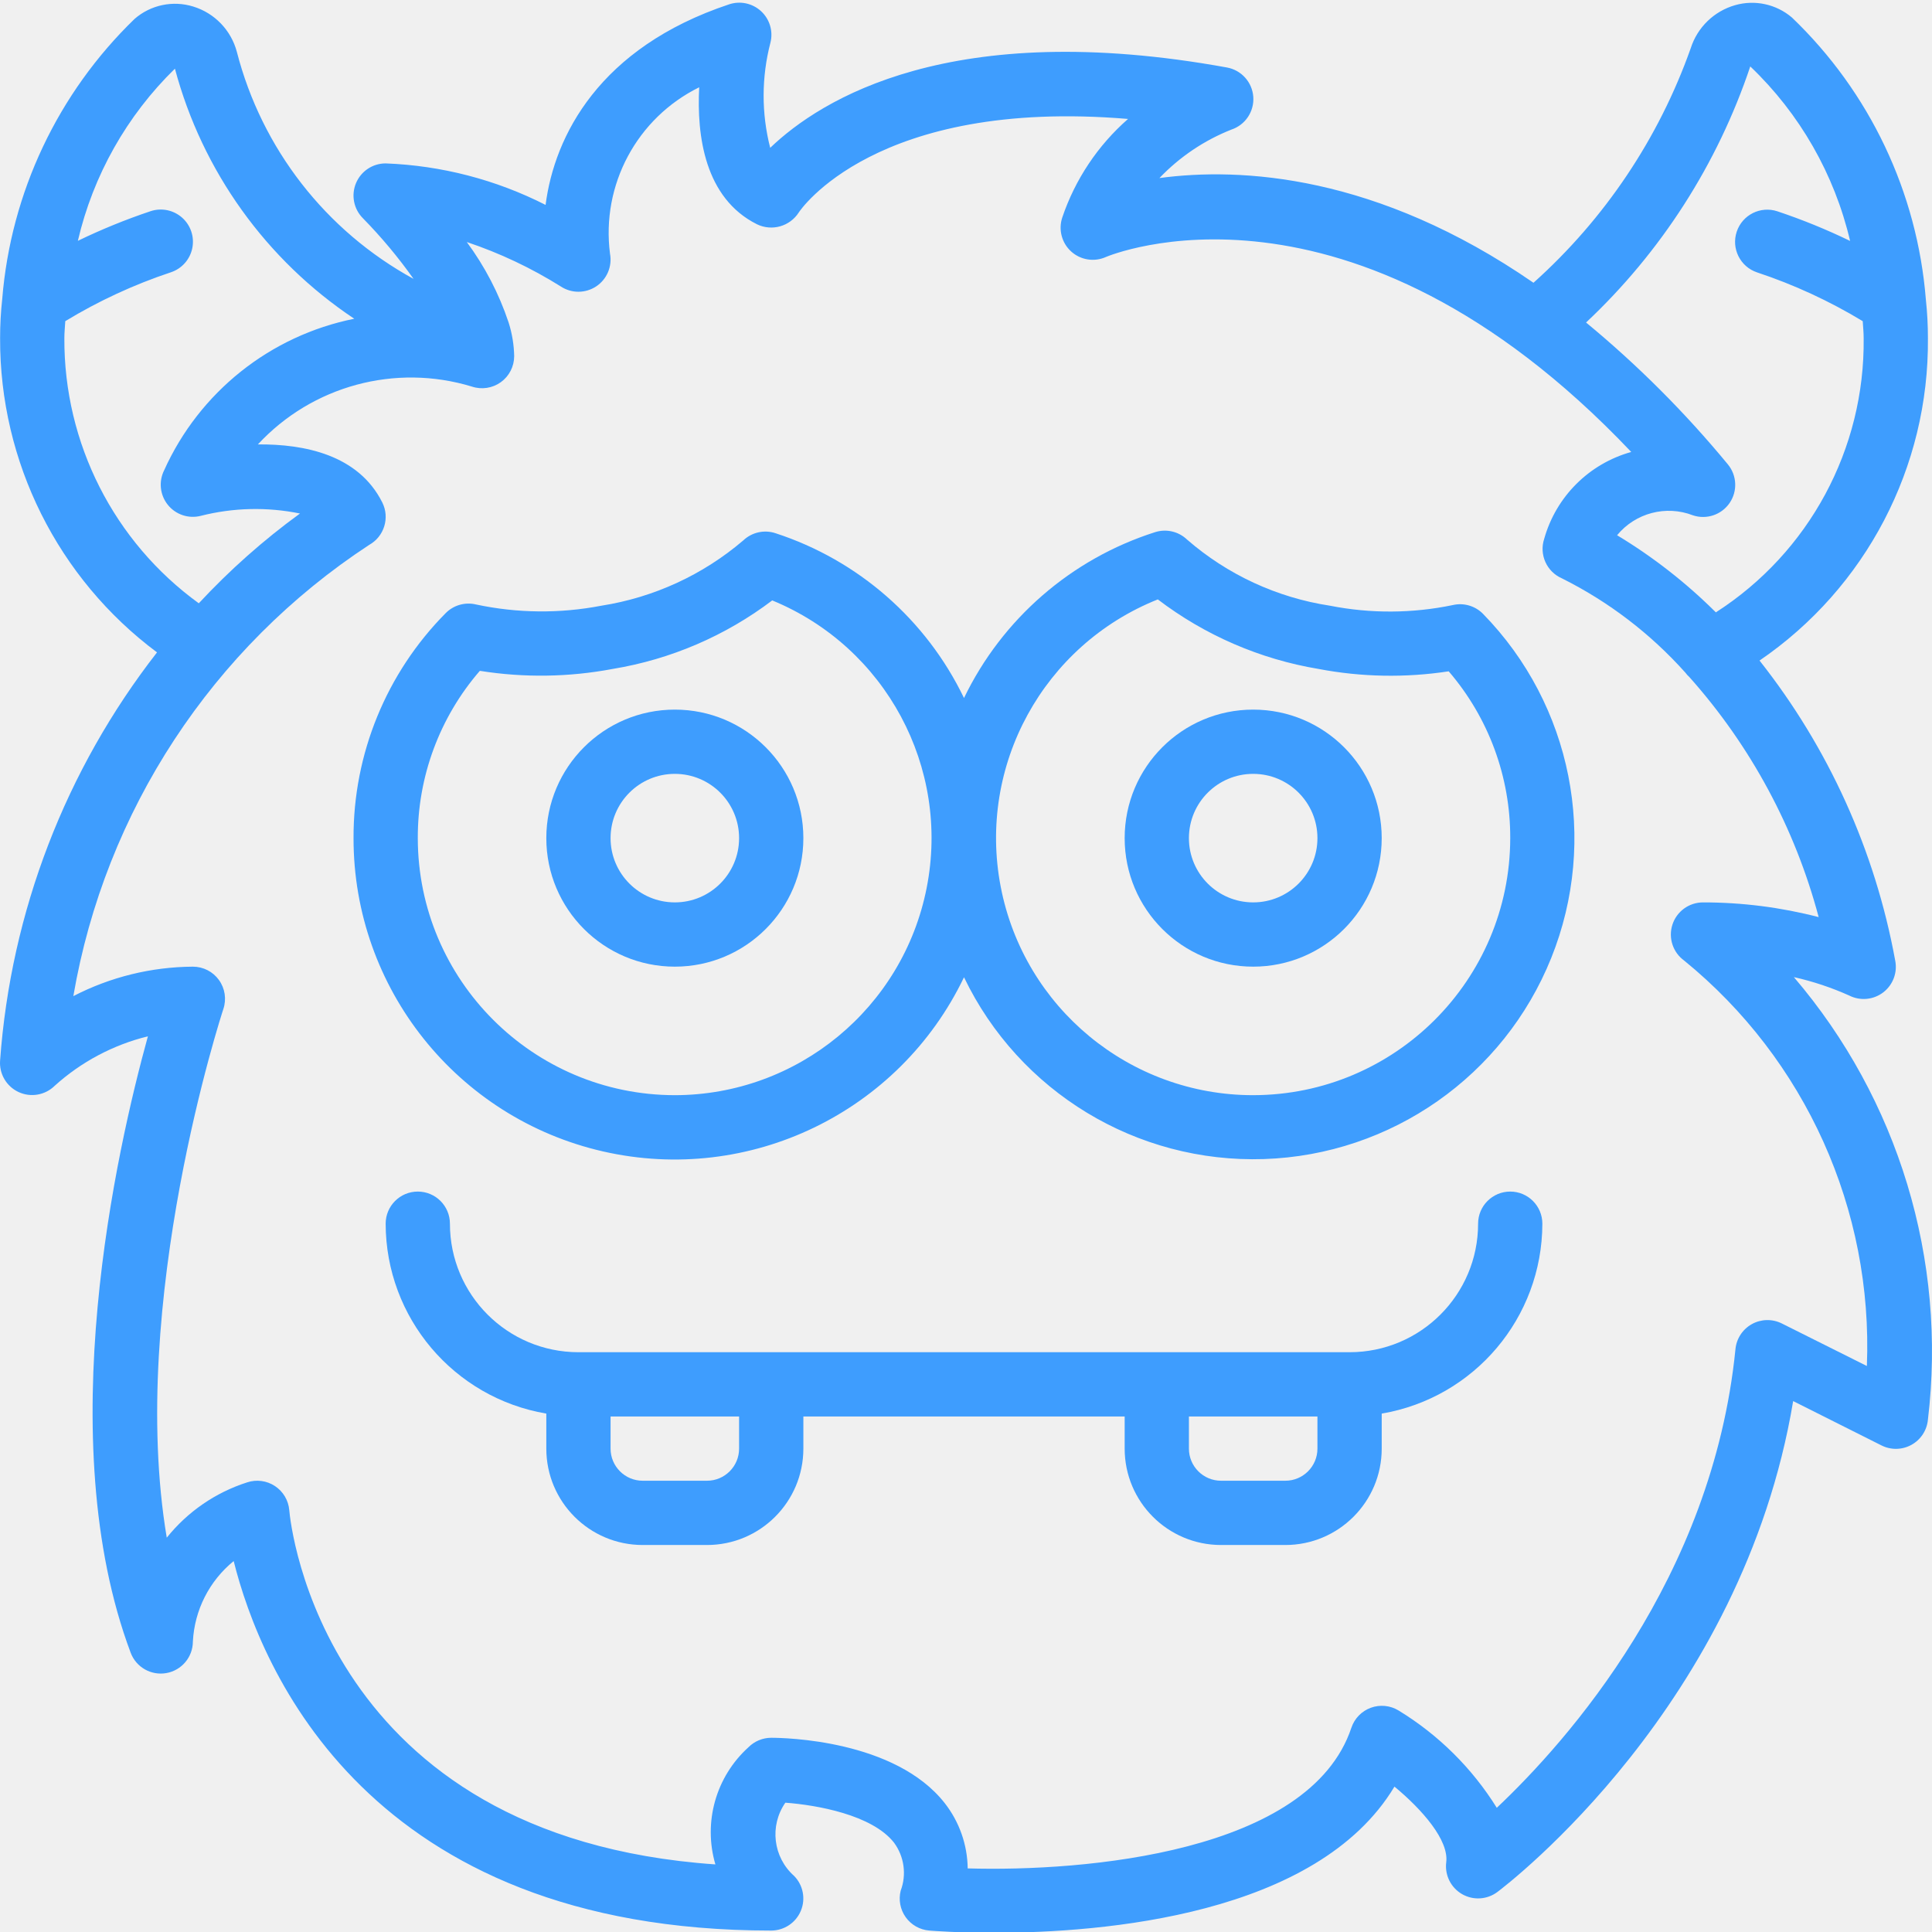
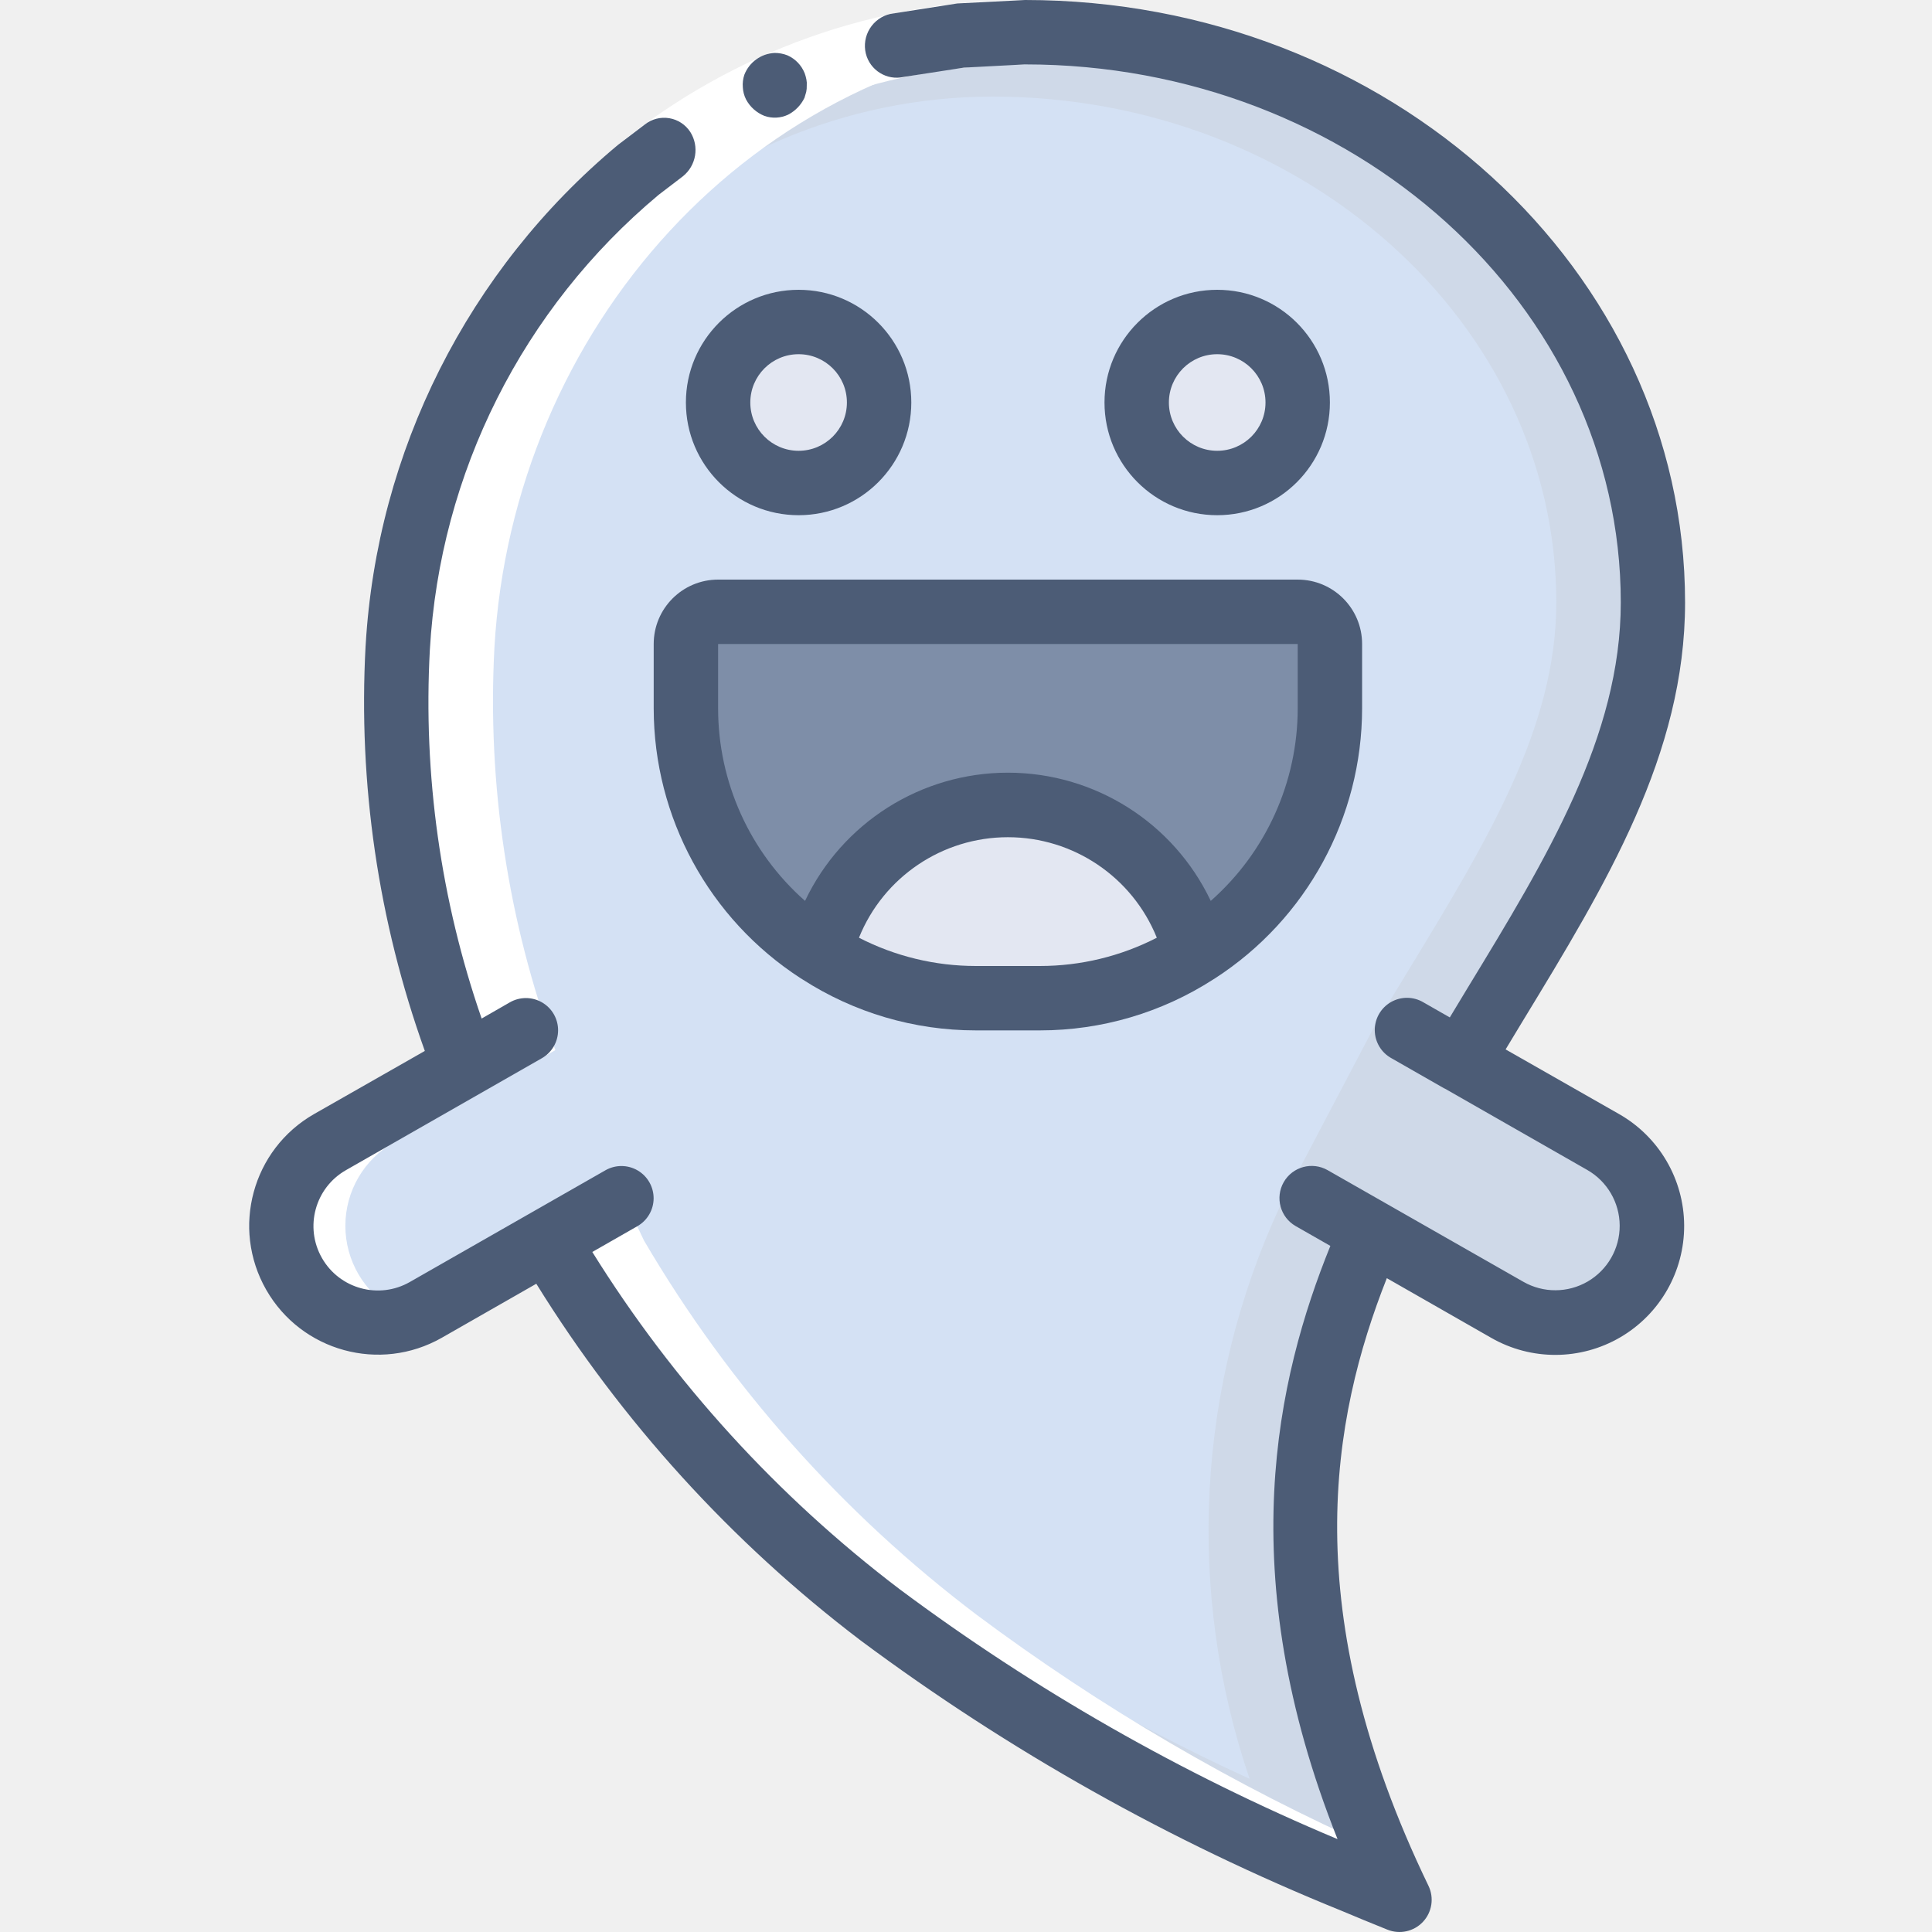
- <svg xmlns="http://www.w3.org/2000/svg" height="50px" viewBox="0 0 504.699 504" width="50px" class="">
+ <svg xmlns="http://www.w3.org/2000/svg" height="512px" viewBox="-66 0 512 512.003" width="512px" class="">
  <g>
-     <path d="m483.094 259.727c2.883 1.445 6.336 1.113 8.891-.855 2.551-1.969 3.75-5.223 3.086-8.379-5.234-28.598-17.398-55.477-35.426-78.285 27.789-18.977 44.285-50.562 43.988-84.211.004-3.367-.176-6.727-.535-10.074-2.234-28.023-14.684-54.25-34.984-73.691-4.094-3.496-9.664-4.711-14.84-3.234-5.508 1.57-9.863 5.793-11.602 11.25-8.344 23.543-22.469 44.609-41.078 61.27-40.984-28.285-76.496-30.215-97.715-27.352 5.277-5.527 11.688-9.848 18.793-12.66 3.641-1.207 5.996-4.73 5.727-8.559-.273-3.824-3.102-6.98-6.875-7.664-72.102-13.102-106.152 8.344-119.324 20.984-2.312-9.02-2.289-18.48.066-27.488.746-2.98-.199-6.129-2.457-8.211-2.262-2.078-5.477-2.758-8.387-1.77-33.891 11.297-45.574 34.344-47.898 52.383-12.977-6.598-27.23-10.297-41.777-10.844-3.395-.004-6.457 2.039-7.758 5.176s-.586 6.75 1.816 9.152c4.82 4.918 9.246 10.215 13.227 15.836-22.926-12.535-39.637-34.004-46.16-59.309-1.5-5.645-5.805-10.121-11.391-11.832-5.312-1.648-11.098-.438-15.301 3.207-20.047 19.379-32.348 45.398-34.598 73.188-.375 3.402-.559 6.82-.555 10.242-.117 32.309 15.094 62.762 40.992 82.078-23.91 30.688-38.176 67.781-40.992 106.582-.277 3.496 1.648 6.793 4.828 8.273 3.18 1.477 6.945.82 9.441-1.645 6.922-6.25 15.285-10.688 24.34-12.918-8.176 29.648-25.375 105.355-4.508 161.012 1.414 3.797 5.344 6.043 9.332 5.332 3.992-.707 6.906-4.168 6.926-8.219.41-8.207 4.285-15.855 10.66-21.043 7.035 28.137 34.984 96.523 140.422 96.523 3.379-.004 6.426-2.031 7.73-5.145 1.309-3.117.617-6.711-1.746-9.121-5.5-4.879-6.484-13.102-2.293-19.137 8.102.602 22.664 3.129 28.398 10.457 2.652 3.613 3.309 8.324 1.734 12.523-.605 2.391-.125 4.93 1.309 6.938 1.434 2.008 3.68 3.281 6.137 3.484 1.023.086 7.438.582 16.906.582 28.43 0 84.414-4.5 104.633-38.184 7.336 6.07 14.27 14.059 13.52 19.801-.402 3.336 1.223 6.594 4.129 8.277 2.91 1.684 6.543 1.469 9.234-.547 2.727-2.047 64.035-48.859 77.27-128.242l23.059 11.574c2.477 1.254 5.418 1.199 7.848-.145 2.434-1.344 4.039-3.805 4.297-6.57 4.992-41.738-7.703-83.66-35.016-115.613 4.973 1.117 9.824 2.73 14.477 4.82zm-25.867-242.723c12.934 12.34 21.992 28.18 26.078 45.586-6.152-2.98-12.488-5.562-18.969-7.73-4.406-1.477-9.172.898-10.645 5.305-1.473 4.402.902 9.168 5.305 10.641 9.652 3.203 18.91 7.477 27.605 12.742.094 1.477.246 2.93.246 4.449.332 28.934-14.258 55.996-38.613 71.621-7.758-7.73-16.418-14.492-25.801-20.145 4.793-5.828 12.781-7.926 19.816-5.203 3.559 1.184 7.473-.137 9.586-3.234 2.113-3.098 1.914-7.223-.484-10.105-11.133-13.496-23.527-25.898-37.023-37.031 19.605-18.414 34.344-41.395 42.898-66.895zm-440.414 70.992c0-1.496.16-2.973.242-4.449 8.695-5.281 17.957-9.566 27.609-12.773 2.848-.953 4.973-3.355 5.57-6.301.598-2.941-.418-5.984-2.668-7.973-2.254-1.992-5.395-2.629-8.242-1.676-6.488 2.172-12.828 4.758-18.984 7.738 3.988-17.102 12.785-32.707 25.355-44.973 7.152 26.75 23.809 49.973 46.852 65.328-21.973 4.422-40.465 19.164-49.672 39.598-1.465 2.934-1.09 6.453.965 9.012 2.051 2.555 5.406 3.684 8.586 2.883 8.488-2.156 17.355-2.367 25.938-.613-9.547 6.945-18.398 14.801-26.434 23.453-22.18-16.078-35.25-41.859-35.117-69.254zm470.871 268.496-22.223-11.113c-2.477-1.234-5.402-1.172-7.82.172s-4.023 3.789-4.285 6.543c-5.992 59.938-43.996 102.492-62.348 119.809-6.441-10.348-15.219-19.047-25.625-25.398-2.18-1.344-4.859-1.617-7.27-.738-2.406.875-4.285 2.805-5.094 5.238-10.91 32.66-69.715 37.617-100.227 36.73-.074-6.168-2.172-12.141-5.965-17.008-12.992-16.633-42.086-17.113-45.359-17.113-2.227 0-4.359.887-5.934 2.461-8.523 7.699-11.887 19.598-8.652 30.617-102.527-7.109-111.023-88.918-111.316-92.527-.211-2.57-1.594-4.895-3.742-6.312-2.152-1.422-4.832-1.773-7.277-.957-8.262 2.648-15.562 7.672-20.984 14.445-10.305-61.473 14.504-137.266 14.789-138.121.852-2.562.422-5.375-1.156-7.562-1.578-2.191-4.109-3.484-6.809-3.484-10.871.066-21.574 2.703-31.23 7.695 8.297-48.309 36.289-91.004 77.285-117.875 3.918-2.188 5.43-7.066 3.426-11.082-6.254-12.488-20.387-15.273-32.5-15.168 14.203-15.328 35.918-21.195 55.91-15.105 2.555.852 5.363.422 7.551-1.148 2.188-1.574 3.484-4.098 3.492-6.793-.055-2.945-.535-5.867-1.418-8.68l-.051-.16c-2.512-7.52-6.195-14.602-10.91-20.98 8.613 2.883 16.855 6.781 24.551 11.605 2.812 1.852 6.457 1.84 9.262-.027 2.801-1.863 4.219-5.223 3.598-8.531-2.328-17.984 7.035-35.453 23.301-43.473-.664 12.594 1.41 28.961 15.105 35.793 3.898 1.883 8.59.547 10.914-3.105.207-.336 19.898-29.957 86.008-24.418-7.898 6.922-13.824 15.805-17.184 25.75-1.051 3.156-.141 6.637 2.32 8.871 2.465 2.234 6.016 2.805 9.055 1.453.672-.293 63.496-26.859 137.258 50.922-11.016 3.066-19.633 11.66-22.73 22.664-1.375 4.133.637 8.629 4.633 10.359 12.203 6.094 23.137 14.449 32.23 24.617.316.43.676.828 1.074 1.184 16.008 17.965 27.57 39.438 33.758 62.688-9.867-2.559-20.02-3.852-30.215-3.844-3.648 0-6.879 2.352-7.996 5.824-1.117 3.473.137 7.27 3.102 9.395 31.672 25.828 49.344 65.055 47.699 105.891zm0 0" data-original="#000000" class="active-path" data-old_color="#000000" fill="#3E9DFE" />
-     <path d="m176.289 185.023c-18.543 0-33.574 15.031-33.574 33.574 0 18.543 15.031 33.574 33.574 33.574 18.543 0 33.574-15.031 33.574-33.574 0-18.543-15.031-33.574-33.574-33.574zm0 50.359c-9.273 0-16.789-7.516-16.789-16.785 0-9.273 7.516-16.789 16.789-16.789 9.27 0 16.785 7.516 16.785 16.789 0 9.27-7.516 16.785-16.785 16.785zm0 0" data-original="#000000" class="active-path" data-old_color="#000000" fill="#3E9DFE" />
-     <path d="m327.371 185.023c-18.543 0-33.574 15.031-33.574 33.574 0 18.543 15.031 33.574 33.574 33.574 18.543 0 33.574-15.031 33.574-33.574 0-18.543-15.031-33.574-33.574-33.574zm0 50.359c-9.273 0-16.789-7.516-16.789-16.785 0-9.273 7.516-16.789 16.789-16.789 9.27 0 16.785 7.516 16.785 16.789 0 9.27-7.516 16.785-16.785 16.785zm0 0" data-original="#000000" class="active-path" data-old_color="#000000" fill="#3E9DFE" />
-     <path d="m379.562 157.703c-10.59 2.211-21.52 2.27-32.133.176-13.82-2.105-26.758-8.09-37.316-17.258-2.227-2.145-5.449-2.891-8.395-1.945-21.871 6.977-39.91 22.641-49.891 43.316-9.859-20.473-27.656-36.027-49.27-43.059-2.93-.961-6.152-.234-8.391 1.891-10.543 9.008-23.379 14.91-37.074 17.055-10.824 2.09-21.957 1.98-32.734-.32-2.863-.688-5.875.172-7.941 2.27-15.484 15.629-24.141 36.766-24.062 58.77-.043 39.168 27.035 73.148 65.223 81.852 38.191 8.703 77.316-10.191 94.25-45.508 14.398 29.957 45.133 48.586 78.355 47.492s62.66-21.707 75.055-52.551c12.395-30.84 5.406-66.094-17.82-89.871-2.043-2.082-5.016-2.957-7.855-2.309zm-203.273 128.043c-37.066-.043-67.105-30.082-67.148-67.148-.055-16.047 5.703-31.574 16.207-43.703 11.527 1.836 23.281 1.664 34.75-.504 15.125-2.496 29.414-8.637 41.633-17.895 29.641 12.188 46.539 43.621 40.348 75.07-6.188 31.445-33.738 54.133-65.789 54.18zm151.082 0c-32.203.008-59.875-22.844-65.957-54.465-6.086-31.621 11.137-63.109 41.043-75.047 12.305 9.379 26.711 15.613 41.969 18.164 11.223 2.137 22.727 2.348 34.02.621 10.426 12.121 16.129 27.59 16.074 43.578-.043 37.066-30.082 67.105-67.148 67.148zm0 0" data-original="#000000" class="active-path" data-old_color="#000000" fill="#3E9DFE" />
-     <path d="m394.52 310.926c-4.637 0-8.395 3.758-8.395 8.395 0 18.539-15.031 33.57-33.574 33.57h-201.441c-18.543 0-33.574-15.031-33.574-33.57 0-4.637-3.758-8.395-8.395-8.395s-8.395 3.758-8.395 8.395c.047 24.547 17.77 45.492 41.969 49.605v9.148c0 13.906 11.273 25.18 25.18 25.18h16.789c13.906 0 25.18-11.273 25.18-25.18v-8.395h83.934v8.395c0 13.906 11.273 25.18 25.18 25.18h16.789c13.906 0 25.18-11.273 25.18-25.18v-9.148c24.199-4.113 41.922-25.059 41.965-49.605 0-4.637-3.758-8.395-8.391-8.395zm-201.445 67.148c0 4.633-3.758 8.391-8.391 8.391h-16.789c-4.637 0-8.395-3.758-8.395-8.391v-8.395h33.574zm151.082 0c0 4.633-3.758 8.391-8.391 8.391h-16.789c-4.637 0-8.395-3.758-8.395-8.391v-8.395h33.574zm0 0" data-original="#000000" class="active-path" data-old_color="#000000" fill="#3E9DFE" />
+     <path d="m56.977 282.367c-13.602-35.238-19.59-72.957-17.578-110.676 5.035-87.895 73.641-163.156 166.23-163.156 91.816 0 166.398 67.754 166.398 151.125 0 43.176-26.281 80.297-50.859 121.512l-23.809 45.312c-20.562 47.02-28.586 102.23 7.512 176.98-4.012-1.621-8.023-3.242-12.031-4.949-44.684-18.125-86.887-41.84-125.613-70.57-35.605-26.945-65.559-60.637-88.148-99.156zm0 0" fill="#a4c2f7" fill-rule="evenodd" data-original="#A4C2F7" class="active-path" style="fill:#CFD9E8" data-old_color="#a4c2f7" />
+     <path d="m265.156 471.406c-33.996-15.516-66.223-34.645-96.129-57.055-33.609-25.445-61.934-57.203-83.379-93.5l-21.477-45.141c-12.621-32.797-18.164-67.895-16.266-102.988 4.719-82.523 70.254-147.121 149.195-147.121 82.34 0 149.336 60.133 149.336 134.059 0 33.082-18.203 62.984-39.254 97.602-3.047 5.012-6.121 10.062-9.176 15.172l-24.539 46.652-.242.555c-22.086 47.676-24.977 102.02-8.07 151.766zm0 0" fill="#d4e1f4" fill-rule="evenodd" data-original="#D4E1F4" class="" />
+     <path d="m166.973 106.668c0 11.781-9.551 21.332-21.336 21.332-11.781 0-21.332-9.551-21.332-21.332 0-11.785 9.551-21.336 21.332-21.336 11.785 0 21.336 9.551 21.336 21.336zm0 0" fill="#e3e7f2" data-original="#E3E7F2" class="" />
+     <path d="m277.906 106.668c0 11.781-9.555 21.332-21.336 21.332s-21.332-9.551-21.332-21.332c0-11.785 9.551-21.336 21.332-21.336s21.336 9.551 21.336 21.336zm0 0" fill="#e3e7f2" data-original="#E3E7F2" class="" />
+     <path d="m124.305 162.133h153.602c4.711 0 8.531 3.82 8.531 8.535v17.066c0 20.367-8.09 39.902-22.492 54.305-14.406 14.402-33.938 22.496-54.309 22.496h-17.066c-42.414 0-76.801-34.387-76.801-76.801v-17.066c0-4.715 3.82-8.535 8.535-8.535zm0 0" fill="#7facfa" data-original="#7FACFA" class="" style="fill:#7E8EA8" data-old_color="#7facfa" />
+     <path d="m90.172 317.516-51.867 29.637c-12.273 7.016-27.91 2.75-34.926-9.523-7.016-12.273-2.75-27.91 9.523-34.926l51.863-29.637" fill="#d4e1f4" data-original="#D4E1F4" class="" />
+     <path d="m285.867 317.516 51.863 29.637c12.27 6.992 27.879 2.73 34.895-9.523 7.016-12.273 2.75-27.91-9.523-34.926l-51.832-29.637" fill="#a4c2f7" data-original="#A4C2F7" class="active-path" style="fill:#CFD9E8" data-old_color="#a4c2f7" />
+     <path d="m250.855 252.5c-12.309 7.867-26.613 12.043-41.219 12.035h-17.066c-14.605.008-28.906-4.168-41.215-12.035 5.582-22.945 26.133-39.098 49.75-39.098 23.613 0 44.168 16.152 49.75 39.098zm0 0" fill="#e3e7f2" data-original="#E3E7F2" class="" />
+     <path d="m167.227 427.945c38.727 28.73 80.93 52.445 125.613 70.57 4.008 1.707 8.02 3.328 12.031 4.949-2.227-4.602-4.281-9.129-6.172-13.582-37.488-16.637-73-37.41-105.871-61.938-35.609-26.945-65.562-60.637-88.148-99.156l-1.844-3.875-19.336 11.043c22.035 35.535 50.418 66.715 83.727 91.988zm0 0" fill="#fff" data-original="#FFF" />
+     <path d="m38.305 347.152.207-.109c-8.023-4.504-12.988-12.988-12.988-22.188s4.965-17.684 12.988-22.188l42.664-24.371c-12.582-34.086-18.078-70.383-16.152-106.664 4.812-83.977 67.719-156.254 154.07-162.543-4.473-.266-8.926-.555-13.465-.555-92.59 0-161.195 75.262-166.23 163.156-1.926 36.285 3.57 72.578 16.152 106.664l-42.664 24.375c-12.117 7.086-16.262 22.609-9.297 34.797 6.965 12.184 22.441 16.492 34.699 9.652zm0 0" fill="#fff" data-original="#FFF" />
+     <path d="m205.629 17.066c-35.359.051-69.629 12.25-97.066 34.551-36.012 30.078-57.965 73.719-60.648 120.559l-17.066-.973c2.961-51.621 27.191-99.707 66.918-132.805 30.492-24.781 68.57-38.336 107.863-38.398zm0 0" fill="#fff" data-original="#FFF" />
+     <g fill="#428dff">
+       <path d="m136.594 30.719c2.039.711 4.277.598 6.238-.316 1.906-.98 3.438-2.555 4.367-4.488l.453-1.535c.121-.559.168-1.133.145-1.707.047-.539.016-1.082-.094-1.613-.109-.559-.262-1.109-.453-1.645-.844-2.125-2.492-3.832-4.582-4.754-1.086-.426-2.246-.641-3.414-.633-3.578.191-6.715 2.465-8.004 5.812-.355 1.07-.488 2.203-.391 3.328.059 1.113.348 2.199.852 3.191 1.059 1.984 2.789 3.531 4.883 4.359zm0 0" data-original="#428DFF" class="" data-old_color="#428DFF" style="fill:#4C5C76" />
+       <path d="m380.562 159.66c0-88.039-78.473-159.66-174.934-159.66l-17.922.914-17.75 2.773c-2.266.516-4.227 1.918-5.449 3.895-1.223 1.977-1.602 4.359-1.051 6.617 1.105 4.434 5.543 7.184 10.008 6.195l15.984-2.473 16.211-.855c87.043 0 157.867 64 157.867 142.594 0 35.473-19.676 67.812-40.523 102.039-1.586 2.621-3.191 5.281-4.789 7.93l-6.945-3.969c-2.652-1.602-5.961-1.637-8.648-.098s-4.328 4.414-4.293 7.508c.039 3.098 1.754 5.93 4.477 7.402l14.004 8.004h.066l37.762 21.574c5.293 3.023 8.57 8.645 8.598 14.742.027 6.098-3.203 11.746-8.469 14.82-5.27 3.07-11.773 3.098-17.066.074l-51.859-29.578c-4.094-2.336-9.305-.914-11.645 3.18-2.336 4.094-.914 9.305 3.18 11.645l9.184 5.246c-14.168 34.988-26.164 86.707 1.902 157.211-41.238-17.273-80.211-39.516-116.055-66.238-32.367-24.574-59.969-54.863-81.441-89.367l11.945-6.828c2.648-1.512 4.289-4.32 4.305-7.371.012-3.047-1.602-5.875-4.234-7.41-2.633-1.539-5.887-1.551-8.535-.039l-51.84 29.609c-8.184 4.676-18.609 1.836-23.285-6.348-4.68-8.184-1.836-18.609 6.348-23.289l51.875-29.637c2.672-1.5 4.332-4.316 4.355-7.383.02-3.066-1.605-5.906-4.258-7.441-2.652-1.535-5.926-1.531-8.574.012l-7.43 4.266c-10.863-31.379-15.523-64.566-13.723-97.723 2.676-46.852 24.629-90.504 60.648-120.586l6.422-4.906c3.535-2.844 4.375-7.887 1.957-11.723-1.262-1.953-3.285-3.285-5.578-3.664-2.293-.383-4.637.219-6.465 1.656l-7.133 5.418c-39.715 33.105-63.93 81.188-66.883 132.805-1.984 36.461 3.355 72.945 15.699 107.309l-29.379 16.742c-16.34 9.367-22.004 30.195-12.66 46.547 9.344 16.352 30.164 22.047 46.527 12.727l25.055-14.32c22.617 36.508 51.75 68.551 85.949 94.531 39.242 29.215 82.066 53.285 127.418 71.629 3.91 1.664 7.836 3.254 12.18 5.012 3.27 1.324 7.02.5 9.43-2.074 2.414-2.578 2.992-6.371 1.457-9.551-35.133-72.73-25.711-123.867-11.035-161.023l27.711 15.84c10.594 6.047 23.613 5.984 34.148-.164 10.539-6.152 16.992-17.457 16.938-29.66-.059-12.199-6.625-23.441-17.219-29.492l-30.098-17.152c1.52-2.508 3.039-5.043 4.547-7.527 22.121-36.336 43.012-70.656 43.012-110.914zm0 0" data-original="#428DFF" class="" data-old_color="#428DFF" style="fill:#4C5C76" />
+       <path d="m115.77 106.668c0 16.492 13.375 29.867 29.867 29.867 16.496 0 29.867-13.375 29.867-29.867 0-16.496-13.371-29.867-29.867-29.867-16.492 0-29.867 13.371-29.867 29.867zm29.867-12.801c7.07 0 12.801 5.73 12.801 12.801 0 7.066-5.73 12.797-12.801 12.797-7.066 0-12.797-5.73-12.797-12.797 0-7.07 5.73-12.801 12.797-12.801zm0 0" data-original="#428DFF" class="" data-old_color="#428DFF" style="fill:#4C5C76" />
+       <path d="m286.438 106.668c0-16.496-13.371-29.867-29.867-29.867-16.492 0-29.867 13.371-29.867 29.867 0 16.492 13.375 29.867 29.867 29.867 16.496 0 29.867-13.375 29.867-29.867zm-42.668 0c0-7.07 5.734-12.801 12.801-12.801 7.07 0 12.801 5.73 12.801 12.801 0 7.066-5.73 12.797-12.801 12.797-7.066 0-12.801-5.73-12.801-12.797zm0 0" data-original="#428DFF" class="" data-old_color="#428DFF" style="fill:#4C5C76" />
+       <path d="m107.238 170.668v17.066c.023 28.902 14.688 55.824 38.953 71.523.145.102.293.191.445.273 13.691 8.836 29.641 13.535 45.934 13.535h17.066c16.297 0 32.242-4.699 45.938-13.535.152-.082.301-.172.441-.273 24.266-15.699 38.93-42.621 38.957-71.523v-17.066c0-9.426-7.641-17.066-17.066-17.066h-153.602c-9.426 0-17.066 7.641-17.066 17.066zm85.332 85.332c-10.758-.004-21.363-2.574-30.934-7.492 6.492-16.098 22.109-26.637 39.469-26.637 17.355 0 32.973 10.539 39.465 26.637-9.57 4.918-20.172 7.488-30.934 7.492zm85.336-68.266c-.008 19.52-8.398 38.102-23.043 51.012-9.859-20.754-30.781-33.977-53.758-33.977-22.977 0-43.902 13.223-53.762 33.977-14.645-12.91-23.035-31.492-23.039-51.012v-17.066h153.602zm0 0" data-original="#428DFF" class="" data-old_color="#428DFF" style="fill:#4C5C76" />
+     </g>
  </g>
</svg>
